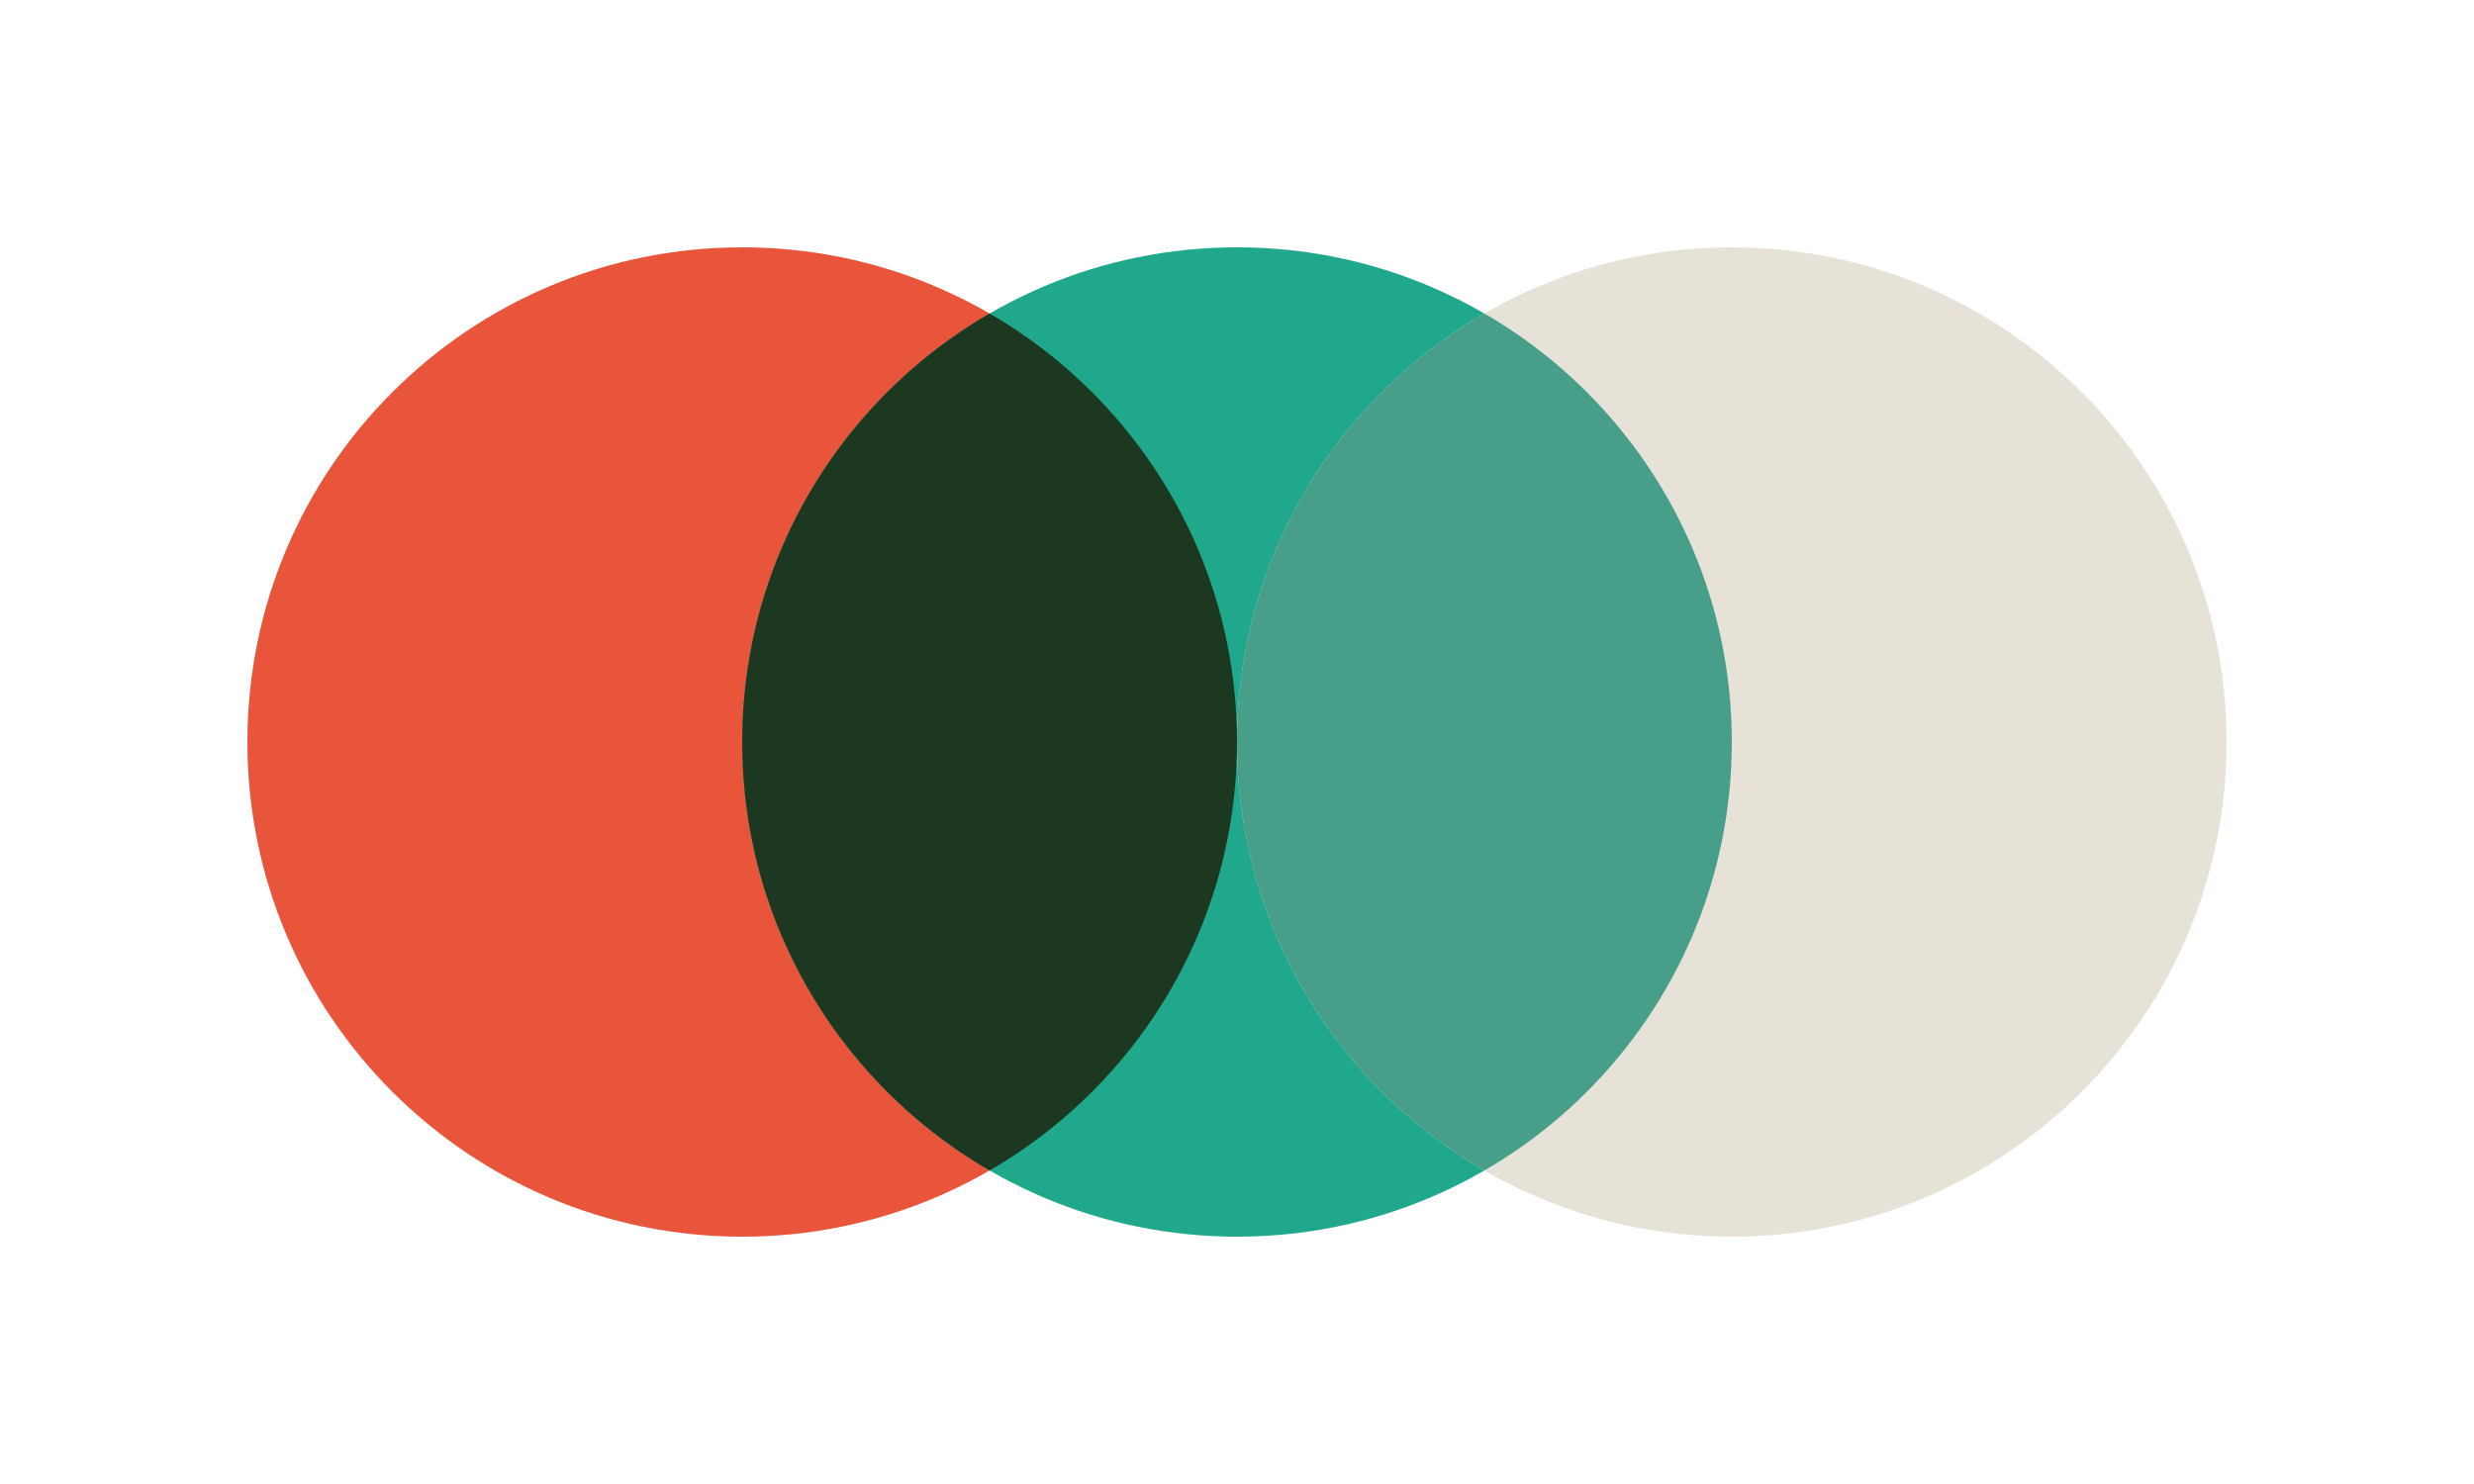
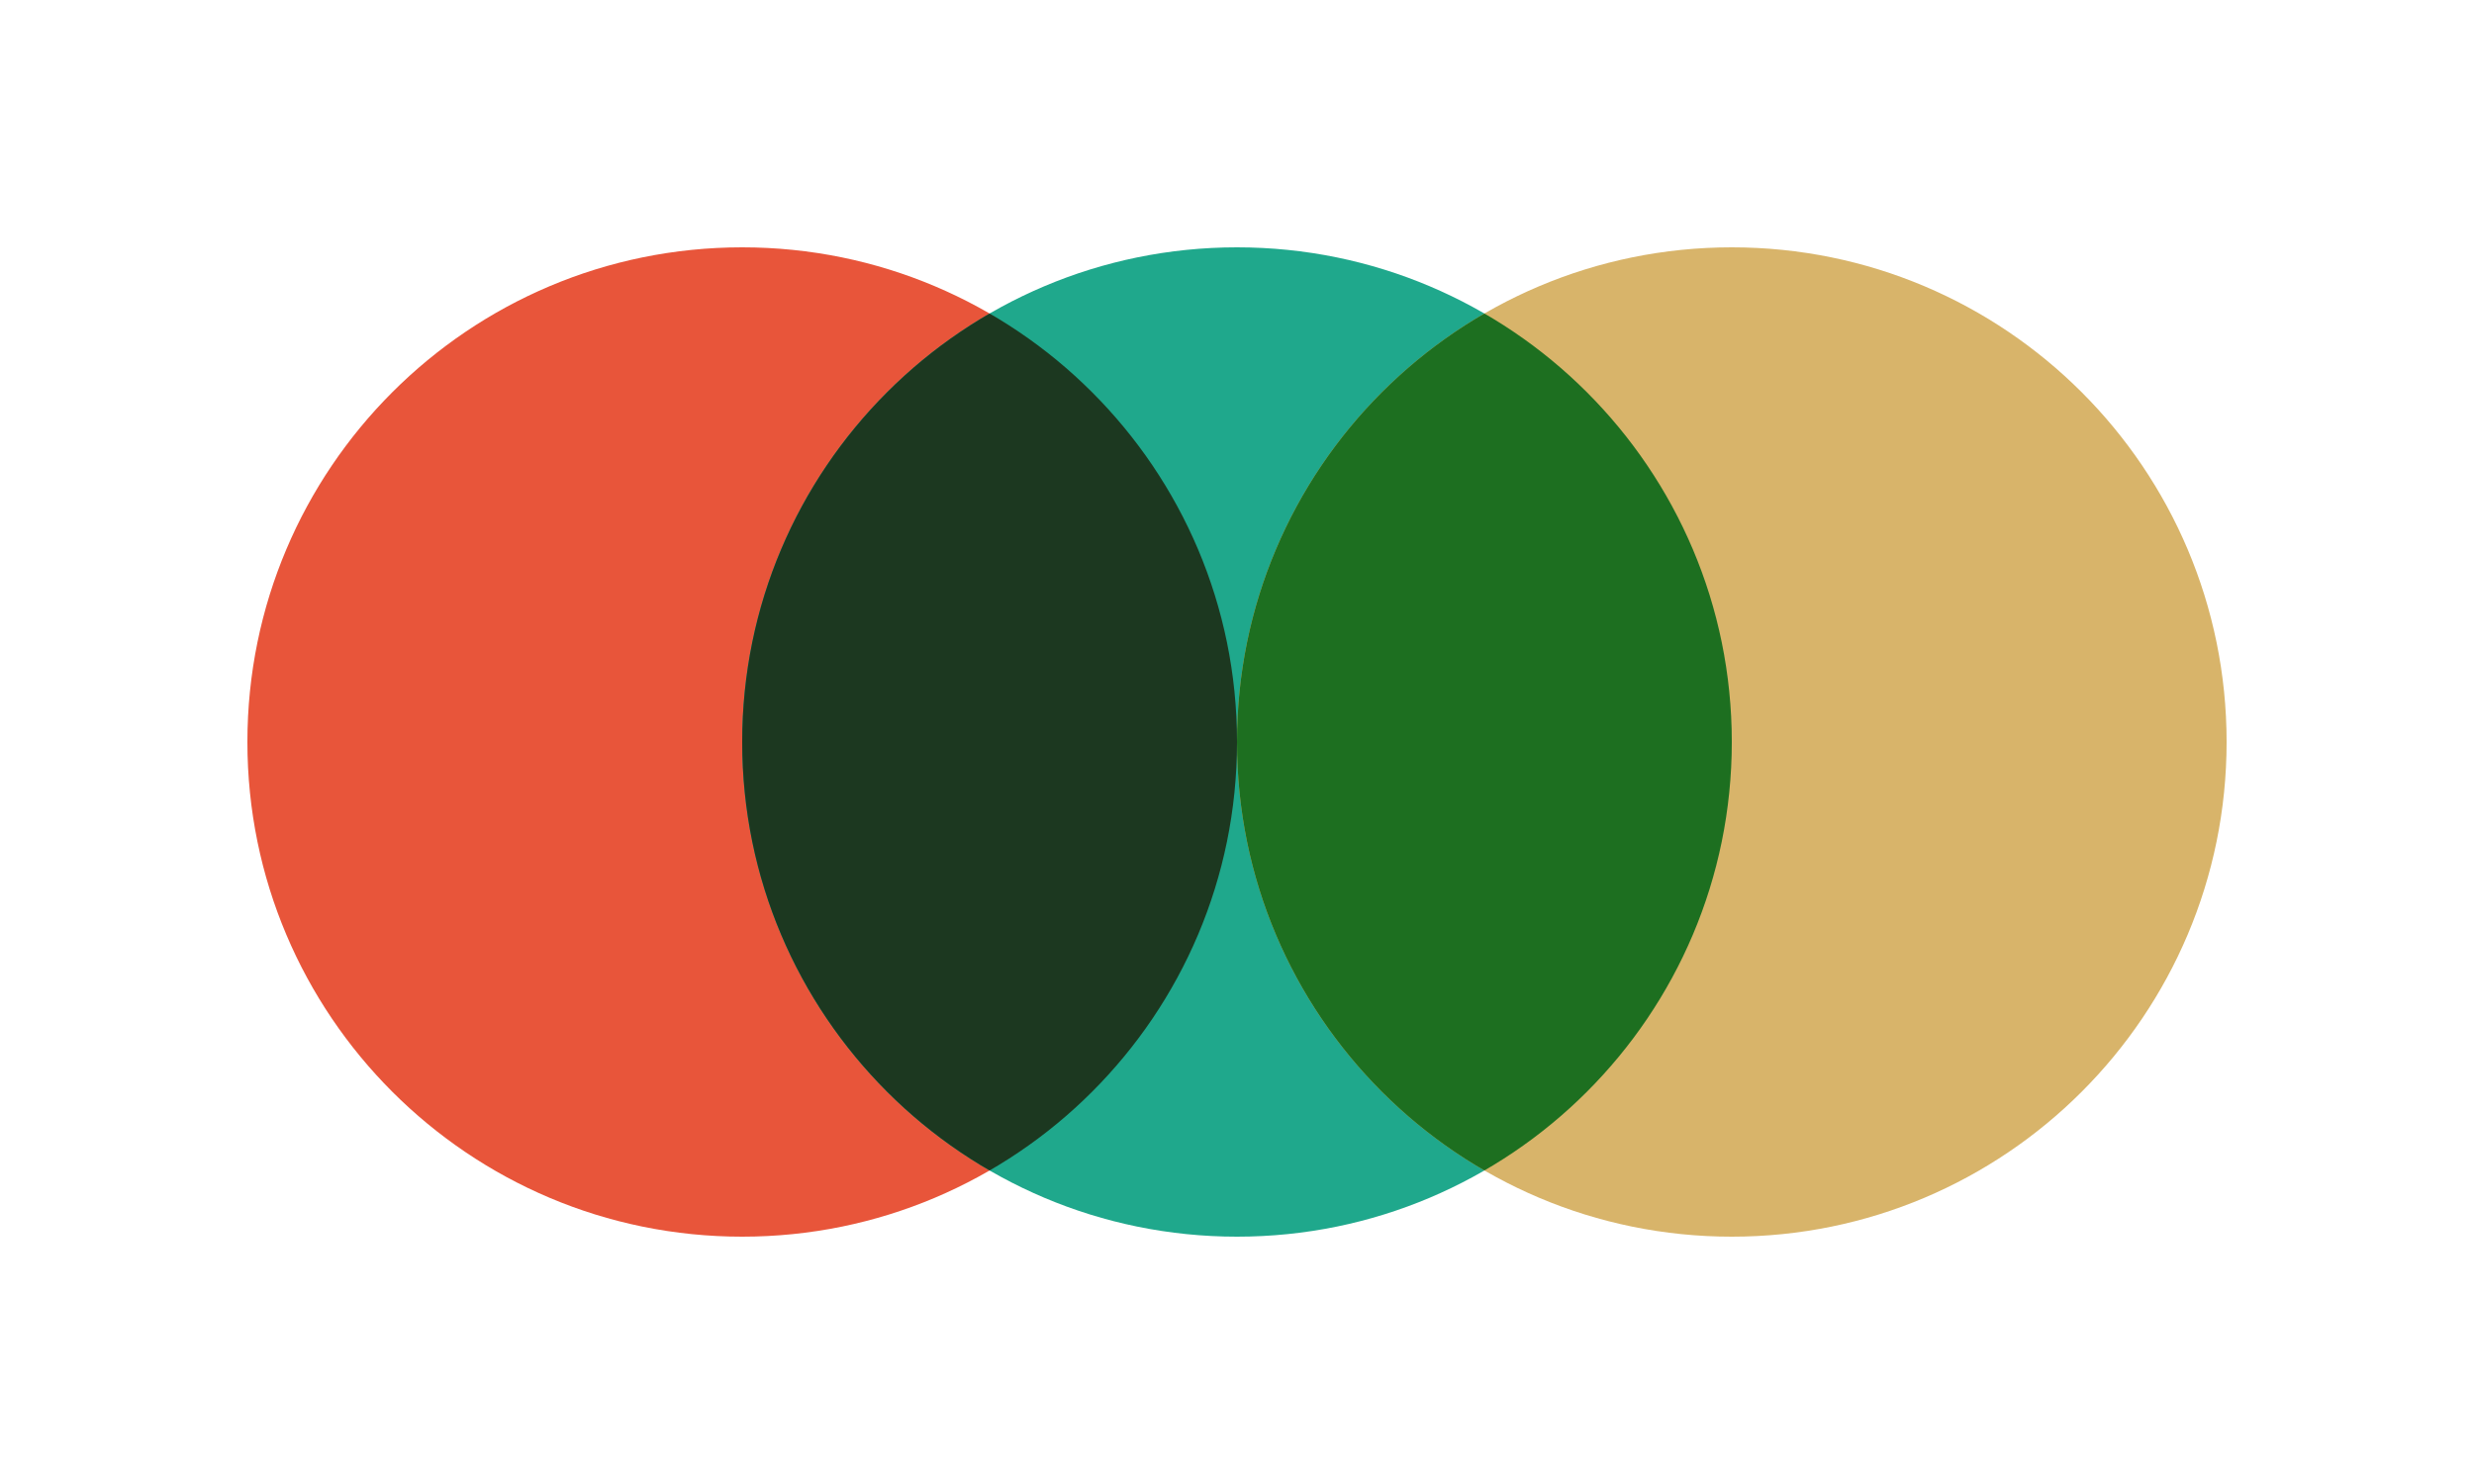
<svg xmlns="http://www.w3.org/2000/svg" viewBox="90 55 200 120" role="img">
  <defs>
    <clipPath id="logo-red">
      <circle cx="150" cy="115" r="40" />
    </clipPath>
    <clipPath id="logo-teal">
      <circle cx="190" cy="115" r="40" />
    </clipPath>
  </defs>
  <circle cx="150" cy="115" r="40" fill="#E8553A" />
  <circle cx="190" cy="115" r="40" fill="#1FA88C" />
-   <circle cx="230" cy="115" r="40" fill="#E6E2D8" />
+   <circle cx="230" cy="115" r="40" fill="#D8B46A" />
  <circle cx="190" cy="115" r="40" fill="#1C3820" clip-path="url(#logo-red)" />
-   <circle cx="230" cy="115" r="40" fill="#479E89" clip-path="url(#logo-teal)" />
+   <circle cx="230" cy="115" r="40" fill="#1D6F20" clip-path="url(#logo-teal)" />
</svg>
